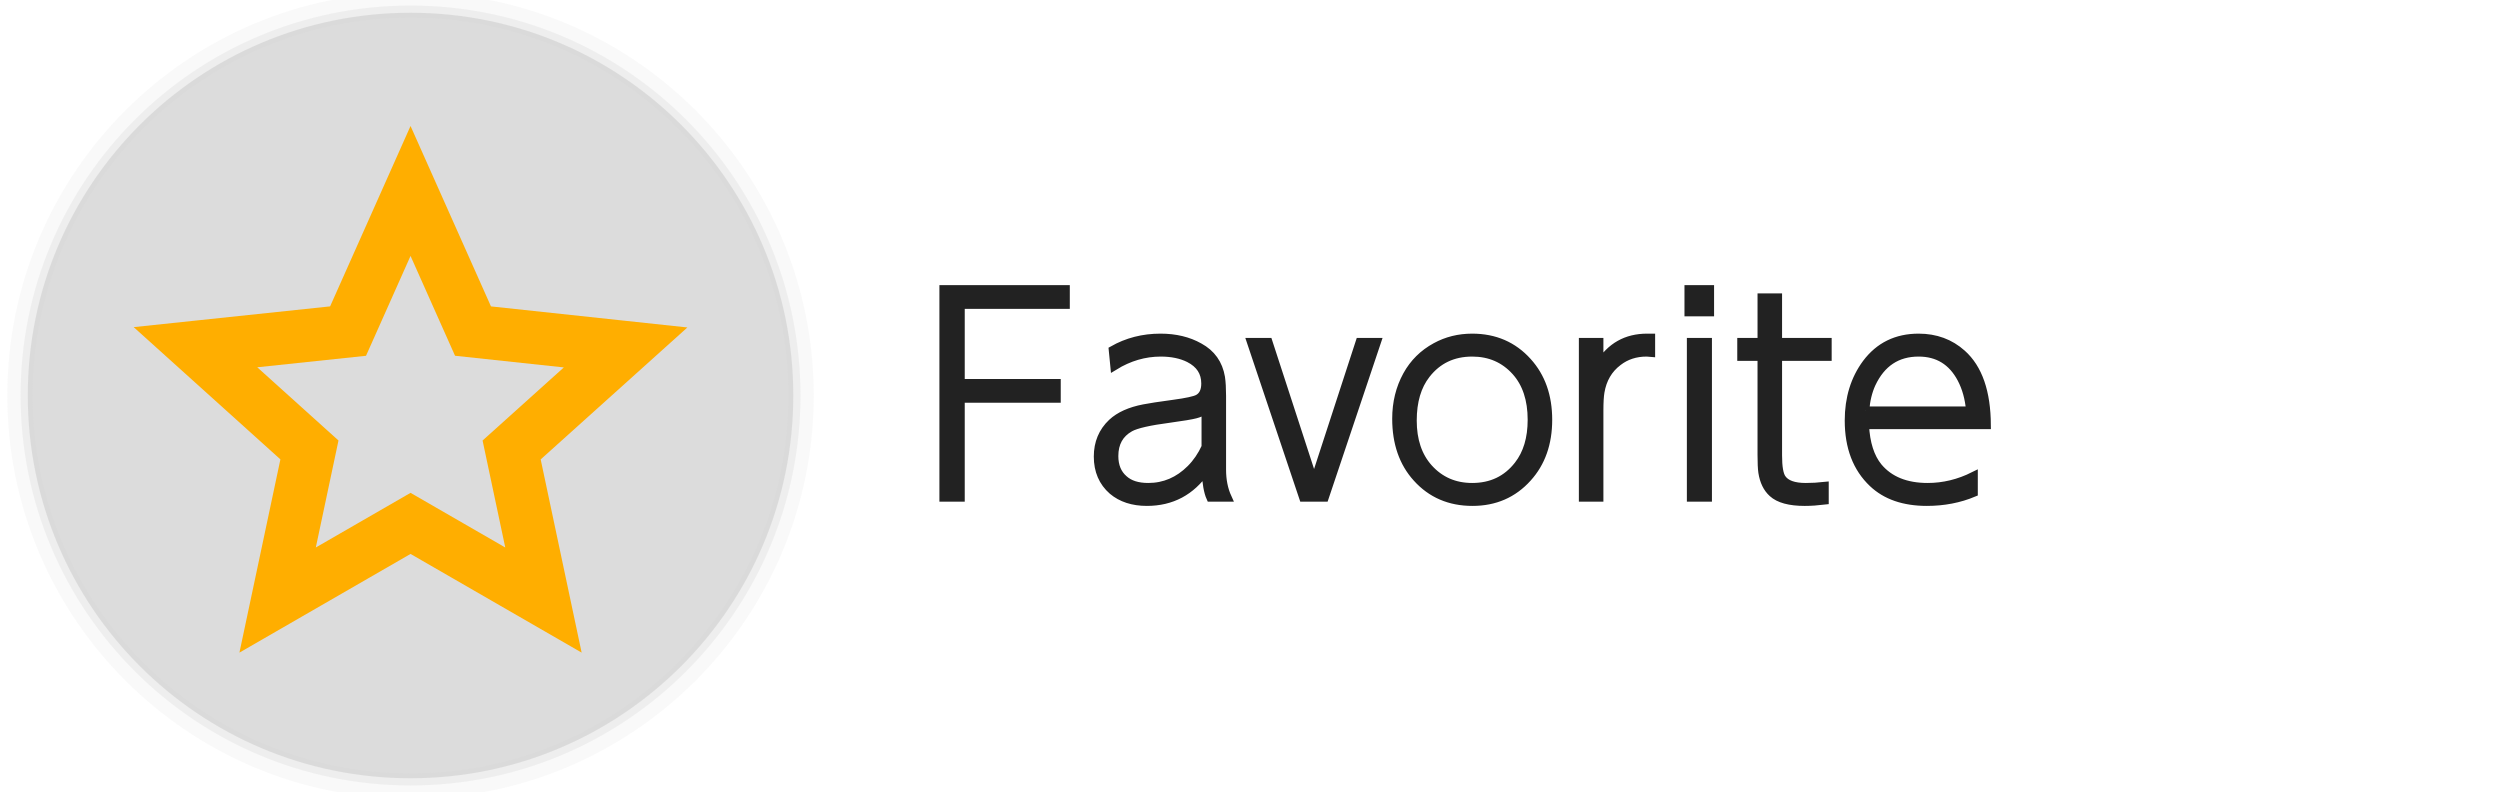
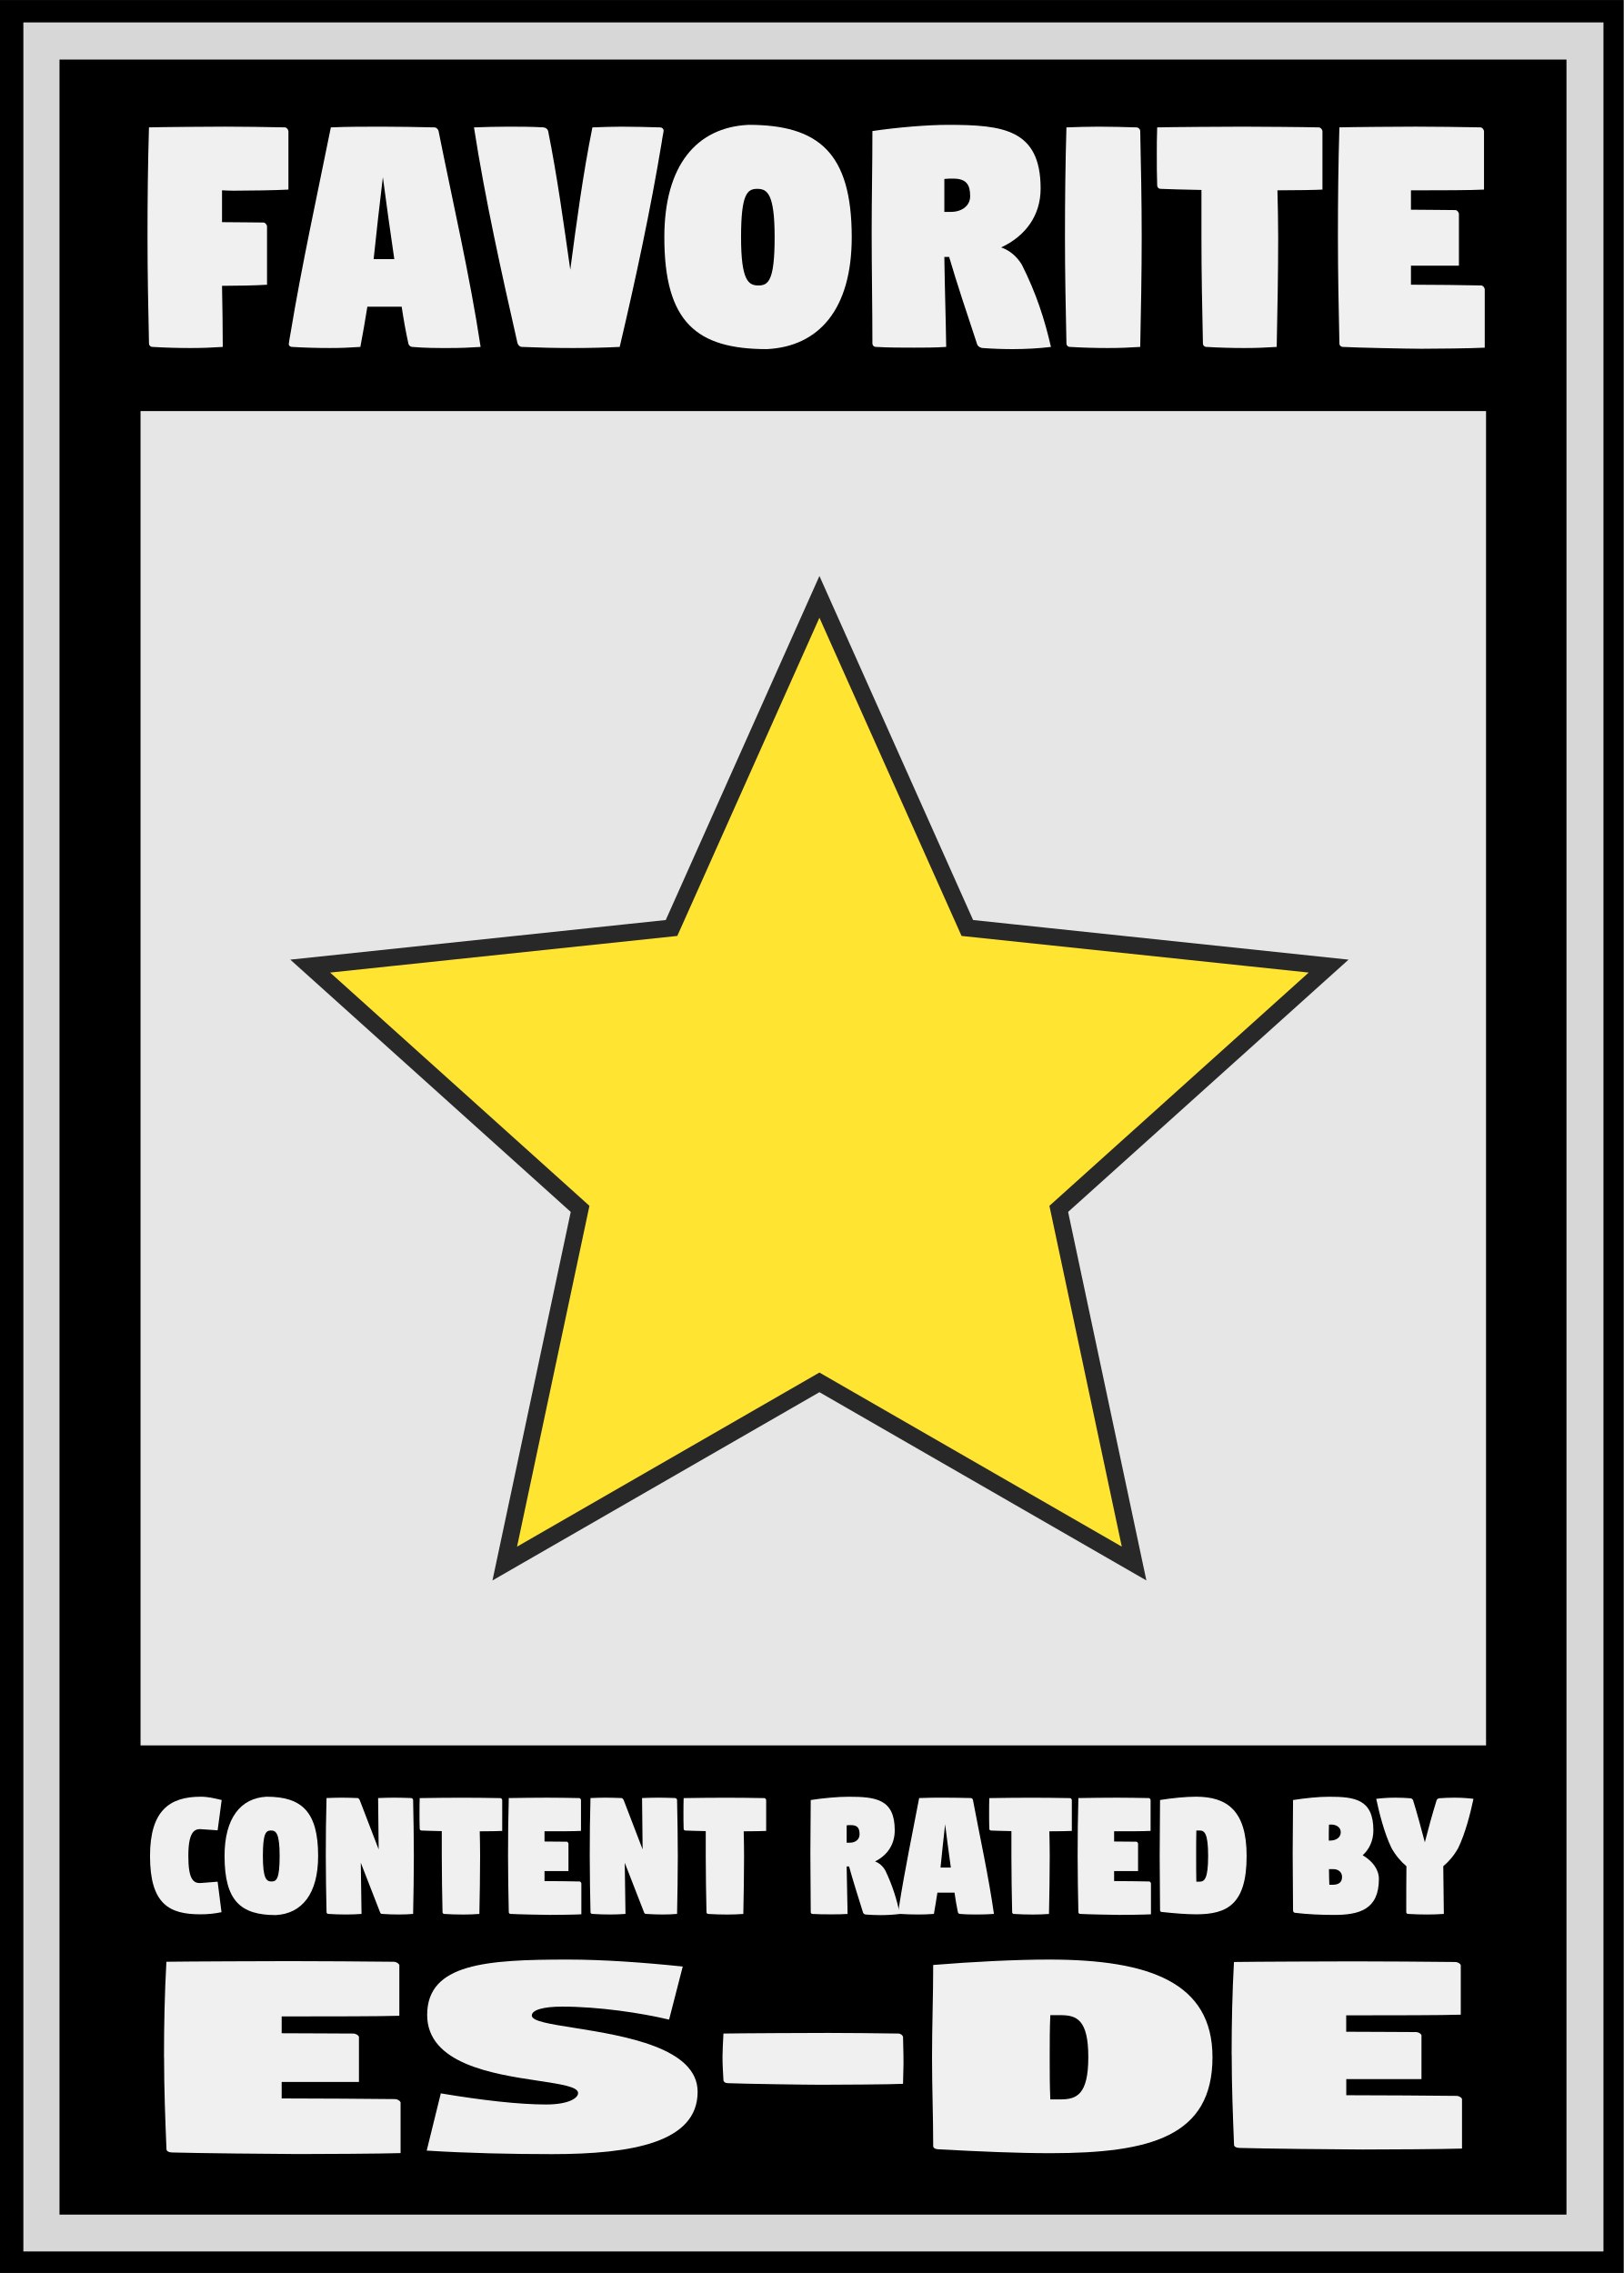
- <svg xmlns="http://www.w3.org/2000/svg" width="1024" height="324" viewBox="0 0 661.458 209.021">
-   <g fill="#a1a1a1">
-     <circle cx="108.621" cy="104.51" r="101.271" fill-opacity=".25" />
-     <circle cx="108.621" cy="104.51" r="103.172" fill-opacity=".125" />
-     <circle cx="108.621" cy="104.51" r="106.686" fill-opacity=".063" />
+ <svg xmlns="http://www.w3.org/2000/svg" width="80" height="112" version="1.1" viewBox="0 0 21.167 29.633" id="svg90">
+   <defs id="defs94" />
+   <rect style="opacity:1;fill:#000000;fill-opacity:1;stroke:none;stroke-width:0.569;stroke-linecap:round;stroke-linejoin:miter;stroke-miterlimit:0;stroke-dasharray:none;stroke-opacity:1;paint-order:stroke fill markers" id="rect5286" width="21.167" height="29.633" x="-6.884097e-12" y="-2.3812499e-05" />
+   <g id="g16" transform="matrix(0.1007938,0,0,0.1006222,-4.2392733e-4,-2.2129515e-4)" style="fill:#d7d7d7;fill-opacity:1">
+     <rect x="3.026" y="2.903" width="204.36" height="288.81" id="rect14" style="fill:#d7d7d7;fill-opacity:1;stroke-width:0.265" />
  </g>
-   <path d="M254.195 101.194h25.4v4.163h-25.4v26.176h-4.586V76.359h32.385v4.163h-27.799zm64.77 23.213q-5.715 8.255-15.522 8.255-5.574 0-9.102-2.963-3.881-3.387-3.881-9.031 0-5.433 3.739-8.961 2.963-2.752 8.467-3.81 2.117-.423 7.832-1.199 5.221-.706 6.491-1.411 1.905-1.058 1.905-3.951 0-4.445-4.304-6.632-3.104-1.552-7.479-1.552-6.421 0-12.277 3.598l-.423-4.304q5.715-3.246 12.629-3.246 5.927 0 10.301 2.469 4.798 2.611 5.715 8.043.282 1.905.282 4.868v19.544q0 4.163 1.482 7.408h-4.586q-.988-2.187-1.27-7.126zm0-6.279v-9.807q-1.27.847-2.681 1.199-1.623.423-6.773 1.129-8.114 1.058-10.513 2.399-4.163 2.328-4.163 7.479 0 3.951 2.54 6.138 2.258 2.046 6.421 2.046 6.421 0 11.218-4.798 2.399-2.399 3.951-5.786zm28.716 9.242l12.065-37.042h4.586l-13.829 41.204h-5.715l-13.829-41.204h4.657zM389.52 89.2q8.961 0 14.676 6.35 5.433 5.997 5.433 15.381 0 9.384-5.433 15.381-5.715 6.35-14.605 6.35-9.031 0-14.746-6.35-5.433-5.997-5.433-15.663 0-6.35 2.822-11.501 2.681-4.868 7.62-7.549 4.374-2.399 9.666-2.399zm0 3.951q-7.62 0-12.136 5.786-3.598 4.586-3.598 12.206 0 7.832 4.233 12.559 4.516 5.009 11.501 5.009 7.62 0 12.136-5.786 3.598-4.586 3.598-11.994 0-8.043-4.233-12.771-4.516-5.009-11.501-5.009zm33.655 38.382h-4.374V90.329h4.374v5.997q4.374-7.126 12.629-7.126.423 0 1.058 0v4.022q-.706-.071-1.199-.071-4.374 0-7.549 2.469-3.81 2.893-4.657 7.973-.282 1.693-.282 4.868zm29.281-55.174v6.138h-5.715v-6.138zm-.564 13.97v41.204h-4.516V90.329zm14.181 0V78.546h4.374v11.783h13.123v3.951h-13.123v26.106q0 4.586 1.058 6.068 1.552 2.258 6.279 2.258 2.469 0 5.009-.282v3.881q-2.893.353-5.292.353-5.997 0-8.537-2.328-2.117-1.905-2.681-5.503-.212-1.482-.212-4.586V94.28h-5.362v-3.951zm56.162 39.934q-5.715 2.399-12.418 2.399-9.102 0-14.323-4.939-6.35-5.997-6.35-16.581 0-8.89 4.657-15.169 5.08-6.773 13.829-6.773 6.773 0 11.501 4.233 6.491 5.786 6.562 18.909h-32.244q.353 7.197 3.528 11.077 4.445 5.292 13.053 5.292 6.279 0 12.206-2.963zm-28.716-21.802h27.728q-.423-4.798-2.328-8.396-3.669-6.914-11.289-6.914-8.537 0-12.418 8.255-1.411 3.104-1.693 7.056z" fill="#222" stroke="#222" stroke-width="2.117" />
-   <circle cx="108.621" cy="104.51" r="100" fill="#dcdcdc" />
-   <path fill="none" stroke="#ffae00" d="M165.527 91.792l-40.377-4.327-16.529-37.074-16.529 37.074-40.377 4.264 30.159 27.182-8.42 39.718 35.167-20.282 35.167 20.282-8.42-39.711z" opacity=".999" stroke-width="14" />
+   <g id="g20" transform="matrix(0.1007938,0,0,0.1006222,-4.2392733e-4,-2.2129515e-4)">
+     <rect x="7.701" y="7.717" width="194.9" height="279.22" id="rect18" style="stroke-width:0.265" />
+   </g>
+   <rect style="fill:#e6e6e6;fill-opacity:1;stroke-width:0.027" id="rect22" height="17.396" width="17.54" y="5.359" x="1.832" />
+   <path style="fill:#ffe431;fill-opacity:1;stroke:#282828;stroke-width:0.222;stroke-miterlimit:4;stroke-dasharray:none;stroke-opacity:1" id="path24" d="m 17.32,12.595 -4.71,-0.497 -1.928,-4.317 -1.928,4.317 -4.71,0.497 3.518,3.165 -0.982,4.624 4.102,-2.362 4.102,2.362 -0.982,-4.624 z" />
+   <g style="fill:#f0f0f0;fill-opacity:1;stroke-width:0.324" id="g74" aria-label="FAVORITE" transform="matrix(0.1011164,0,0,0.1003002,-4.2392733e-4,-2.2129515e-4)">
+     <path id="path58" d="m 19.021,30.825 c 0,4.756 0.095,9.322 0.19,13.792 0,0.285 0.19,0.476 0.476,0.476 1.569,0.095 3.234,0.143 4.851,0.143 1.569,0 2.663,-0.048 4.185,-0.143 0,-2.616 -0.048,-5.279 -0.095,-7.942 1.76,0 4.471,-0.048 5.802,-0.143 v -3.472 -4.138 c -0.048,-0.238 -0.238,-0.476 -0.476,-0.476 -1.141,0 -3.519,-0.048 -5.327,-0.048 v -4.138 c 0.713,0.048 1.284,0.048 1.617,0.048 1.569,0 5.422,-0.048 6.944,-0.143 v -3.472 -4.138 c -0.048,-0.238 -0.238,-0.476 -0.476,-0.476 -1.617,-0.048 -6.04,-0.095 -7.657,-0.095 -1.569,0 -8.37,0.048 -9.845,0.095 -0.143,4.756 -0.19,9.512 -0.19,14.268 z" style="fill:#f0f0f0;fill-opacity:1" />
+     <path id="path60" d="m 37.235,44.712 c 0,0.238 0.19,0.38 0.428,0.38 1.569,0.095 3.234,0.143 4.851,0.143 1.569,0 2.425,-0.048 3.947,-0.143 0.333,-1.712 0.618,-3.472 0.904,-5.231 h 4.423 c 0.238,1.617 0.523,3.234 0.856,4.756 0.048,0.285 0.285,0.476 0.523,0.476 1.665,0.143 3.044,0.143 4.661,0.143 1.617,0 2.663,-0.048 4.138,-0.143 -1.379,-9.226 -3.615,-18.928 -5.422,-28.06 -0.048,-0.238 -0.285,-0.476 -0.523,-0.476 -2.283,-0.048 -4.518,-0.095 -6.801,-0.095 -2.235,0 -4.423,0 -6.563,0.095 -1.76,8.798 -3.757,17.977 -5.184,26.681 -0.095,0.476 -0.238,1.379 -0.238,1.474 z M 48.174,33.678 c 0.38,-3.567 0.761,-7.134 1.189,-10.653 0.476,3.567 0.951,7.134 1.474,10.653 z" style="fill:#f0f0f0;fill-opacity:1" />
+     <path id="path62" d="m 61.11,16.557 c 1.427,9.274 3.567,18.976 5.612,28.06 0.095,0.285 0.333,0.476 0.571,0.476 2.188,0.095 4.328,0.143 6.563,0.143 2.093,0 4.043,-0.048 6.04,-0.143 2.045,-8.751 3.995,-17.93 5.422,-26.633 0.048,-0.476 0.238,-1.284 0.238,-1.474 0,-0.238 -0.19,-0.428 -0.428,-0.428 -1.617,-0.048 -3.424,-0.095 -5.041,-0.095 -1.379,0 -2.188,0.048 -3.71,0.095 -1.236,6.183 -2.045,12.365 -2.853,18.5 -0.856,-6.04 -1.665,-12.032 -2.853,-18.025 -0.048,-0.238 -0.285,-0.428 -0.571,-0.476 -1.617,-0.095 -3.044,-0.095 -4.661,-0.095 -1.569,0 -2.806,0.048 -4.328,0.095 z" style="fill:#f0f0f0;fill-opacity:1" />
+     <path id="path64" d="m 85.65,30.825 c 0,11.034 4.138,14.553 13.221,14.553 6.706,-0.333 10.939,-5.184 10.939,-14.553 0,-10.986 -4.28,-14.601 -13.316,-14.601 -6.706,0.333 -10.843,5.279 -10.843,14.601 z m 9.892,0 c 0,-5.66 0.808,-6.278 2.093,-6.278 1.284,0 2.235,0.618 2.235,6.278 0,5.66 -0.808,6.278 -2.093,6.278 -1.284,0 -2.235,-0.618 -2.235,-6.278 z" style="fill:#f0f0f0;fill-opacity:1" />
+     <path id="path66" d="m 112.38,30.206 c 0,4.756 0.095,9.94 0.095,14.41 0,0.285 0.19,0.476 0.476,0.476 1.617,0.095 3.234,0.095 4.851,0.095 1.379,0 2.758,0 4.185,-0.095 -0.048,-3.71 -0.19,-7.8 -0.238,-11.699 h 0.618 c 0.951,3.282 2.283,7.324 3.615,11.367 0.095,0.285 0.476,0.476 0.713,0.476 1.284,0.095 2.568,0.143 3.852,0.143 1.665,0 3.377,-0.095 4.946,-0.285 -0.808,-3.567 -1.902,-6.991 -3.757,-10.701 -0.666,-1.094 -1.569,-1.855 -2.663,-2.235 3.139,-1.474 5.089,-4.138 5.089,-7.657 0,-7.705 -4.851,-8.275 -11.937,-8.275 -2.663,0 -6.611,0.333 -9.75,0.808 0,4.756 -0.095,8.418 -0.095,13.174 z m 9.369,-2.663 v -4.28 c 0.333,-0.048 0.761,-0.048 1.141,-0.048 1.712,0 2.188,0.808 2.188,2.283 0,1.236 -1.046,2.045 -2.521,2.045 z" style="fill:#f0f0f0;fill-opacity:1" />
+     <path id="path68" d="m 137.3,30.825 c 0,4.756 0.095,9.322 0.19,13.792 0,0.285 0.19,0.476 0.476,0.476 1.569,0.095 3.234,0.143 4.851,0.143 1.569,0 2.663,-0.048 4.185,-0.143 0.095,-4.756 0.19,-9.512 0.19,-14.268 0,-4.756 -0.095,-9.322 -0.19,-13.792 0,-0.238 -0.238,-0.476 -0.476,-0.476 -1.617,-0.048 -3.282,-0.095 -4.899,-0.095 -1.569,0 -2.663,0.048 -4.138,0.095 C 137.348,21.313 137.3,26.069 137.3,30.825 Z" style="fill:#f0f0f0;fill-opacity:1" />
+     <path id="path70" d="m 149.14,20.171 c 0,1.284 0,2.568 0.048,3.9 0,0.285 0.19,0.476 0.476,0.476 0.808,0.048 3.091,0.095 5.231,0.143 v 6.135 c 0,4.756 0.095,9.322 0.19,13.792 0,0.285 0.19,0.476 0.476,0.476 1.569,0.095 3.234,0.143 4.851,0.143 1.569,0 2.663,-0.048 4.185,-0.143 0.095,-4.756 0.19,-9.512 0.19,-14.268 0,-2.188 -0.048,-4.138 -0.095,-6.088 2.473,0 4.994,-0.048 5.802,-0.095 v -3.519 -4.09 c -0.048,-0.238 -0.238,-0.476 -0.476,-0.476 -1.617,-0.048 -8.228,-0.095 -9.845,-0.095 -1.569,0 -9.512,0.048 -10.986,0.095 -0.048,1.284 -0.048,2.473 -0.048,3.615 z" style="fill:#f0f0f0;fill-opacity:1" />
+     <path id="path72" d="m 172.49,30.825 c 0,4.756 0.095,9.322 0.19,13.792 0,0.285 0.19,0.476 0.476,0.476 1.569,0.095 8.466,0.238 10.082,0.238 1.569,0 6.658,-0.048 8.18,-0.143 v -3.472 -4.138 c -0.048,-0.238 -0.238,-0.476 -0.476,-0.476 -1.617,-0.048 -6.801,-0.095 -8.418,-0.095 h -0.618 v -2.473 h 6.183 v -3.139 -3.615 c -0.048,-0.238 -0.238,-0.476 -0.476,-0.476 -1.236,0 -3.805,-0.048 -5.707,-0.048 v -2.521 h 1.855 c 1.569,0 6.04,0 7.562,-0.095 v -3.472 -4.138 c -0.048,-0.238 -0.238,-0.476 -0.476,-0.476 -1.617,-0.048 -6.706,-0.095 -8.323,-0.095 -1.569,0 -8.37,0.048 -9.845,0.095 -0.143,4.756 -0.19,9.512 -0.19,14.268 z" style="fill:#f0f0f0;fill-opacity:1" />
+   </g>
+   <g style="fill:#f0f0f0;fill-opacity:1;stroke-width:0.26" id="g56-4" aria-label="CONTENT RATED BY" transform="matrix(0.09632353,0,0,0.1009761,0.2795121,0.2057876)">
+     <path id="path28-8" d="m 17.401,237.59 c 0,6.233 2.618,7.53 6.807,7.53 1.022,0 1.845,-0.075 2.867,-0.274 l -0.524,-3.939 -2.294,0.175 c -1.022,0.05 -1.671,-0.524 -1.671,-3.491 0,-2.967 0.748,-3.515 1.671,-3.466 l 2.294,0.15 0.549,-3.914 c -1.022,-0.224 -1.82,-0.424 -2.842,-0.424 -4.214,0 -6.856,1.795 -6.856,7.654 z" style="fill:#f0f0f0;fill-opacity:1" />
+     <path id="path30-0" d="m 27.488,237.59 c 0,5.784 2.169,7.629 6.931,7.629 3.515,-0.175 5.734,-2.718 5.734,-7.629 0,-5.759 -2.244,-7.654 -6.981,-7.654 -3.515,0.175 -5.685,2.768 -5.685,7.654 z m 5.186,0 c 0,-2.967 0.424,-3.291 1.097,-3.291 0.673,0 1.172,0.324 1.172,3.291 0,2.967 -0.424,3.291 -1.097,3.291 -0.673,0 -1.172,-0.324 -1.172,-3.291 z" style="fill:#f0f0f0;fill-opacity:1" />
+     <path id="path32-8" d="m 41.19,237.59 c 0,2.493 0.05,4.887 0.1,7.23 0,0.15 0.1,0.249 0.249,0.249 0.798,0.05 1.571,0.075 2.418,0.075 0.823,0 1.272,-0.025 2.069,-0.075 l -0.1,-6.607 2.593,6.358 c 0.05,0.15 0.125,0.249 0.274,0.249 0.798,0.05 1.521,0.075 2.269,0.075 0.823,0 1.247,-0.025 1.945,-0.075 0.05,-2.493 0.1,-4.987 0.1,-7.48 0,-2.493 -0.05,-4.887 -0.1,-7.231 0,-0.125 -0.125,-0.224 -0.249,-0.249 -0.748,-0.025 -1.471,-0.05 -2.319,-0.05 -0.823,0 -1.396,0.025 -2.169,0.05 l 0.075,6.632 -2.568,-6.383 c -0.075,-0.125 -0.15,-0.224 -0.274,-0.249 -0.798,-0.025 -1.446,-0.05 -2.169,-0.05 -0.823,0 -1.272,0.025 -2.045,0.05 -0.075,2.493 -0.1,4.987 -0.1,7.48 z" style="fill:#f0f0f0;fill-opacity:1" />
+     <path id="path34-1" d="m 53.871,232.01 c 0,0.673 0,1.346 0.025,2.045 0,0.15 0.1,0.249 0.249,0.249 0.424,0.025 1.621,0.05 2.743,0.075 v 3.216 c 0,2.493 0.05,4.887 0.1,7.23 0,0.15 0.1,0.249 0.249,0.249 0.823,0.05 1.695,0.075 2.543,0.075 0.823,0 1.396,-0.025 2.194,-0.075 0.05,-2.493 0.1,-4.987 0.1,-7.48 0,-1.147 -0.025,-2.169 -0.05,-3.191 1.296,0 2.618,-0.025 3.042,-0.05 v -1.845 -2.144 c -0.025,-0.125 -0.125,-0.249 -0.249,-0.249 -0.848,-0.025 -4.313,-0.05 -5.161,-0.05 -0.823,0 -4.987,0.025 -5.759,0.05 -0.025,0.673 -0.025,1.296 -0.025,1.895 z" style="fill:#f0f0f0;fill-opacity:1" />
+     <path id="path36-0" d="m 65.853,237.59 c 0,2.493 0.05,4.887 0.1,7.23 0,0.15 0.1,0.249 0.249,0.249 0.823,0.05 4.438,0.125 5.286,0.125 0.823,0 3.491,-0.025 4.288,-0.075 v -1.82 -2.169 c -0.025,-0.125 -0.125,-0.249 -0.249,-0.249 -0.848,-0.025 -3.565,-0.05 -4.413,-0.05 h -0.324 v -1.296 h 3.241 v -1.646 -1.895 c -0.025,-0.125 -0.125,-0.249 -0.249,-0.249 -0.648,0 -1.995,-0.025 -2.992,-0.025 v -1.321 h 0.972 c 0.823,0 3.166,0 3.964,-0.05 v -1.82 -2.169 c -0.025,-0.125 -0.125,-0.249 -0.249,-0.249 -0.848,-0.025 -3.515,-0.05 -4.363,-0.05 -0.823,0 -4.388,0.025 -5.161,0.05 -0.075,2.493 -0.1,4.987 -0.1,7.48 z" style="fill:#f0f0f0;fill-opacity:1" />
+     <path id="path38-2" d="m 76.912,237.59 c 0,2.493 0.05,4.887 0.1,7.23 0,0.15 0.1,0.249 0.249,0.249 0.798,0.05 1.571,0.075 2.418,0.075 0.823,0 1.272,-0.025 2.069,-0.075 l -0.1,-6.607 2.593,6.358 c 0.05,0.15 0.125,0.249 0.274,0.249 0.798,0.05 1.521,0.075 2.269,0.075 0.823,0 1.247,-0.025 1.945,-0.075 0.05,-2.493 0.1,-4.987 0.1,-7.48 0,-2.493 -0.05,-4.887 -0.1,-7.231 0,-0.125 -0.125,-0.224 -0.249,-0.249 -0.748,-0.025 -1.471,-0.05 -2.319,-0.05 -0.823,0 -1.396,0.025 -2.169,0.05 l 0.075,6.632 -2.568,-6.383 c -0.075,-0.125 -0.15,-0.224 -0.274,-0.249 -0.798,-0.025 -1.446,-0.05 -2.169,-0.05 -0.823,0 -1.272,0.025 -2.045,0.05 -0.075,2.493 -0.1,4.987 -0.1,7.48 z" style="fill:#f0f0f0;fill-opacity:1" />
+     <path id="path40-2" d="m 89.593,232.01 c 0,0.673 0,1.346 0.025,2.045 0,0.15 0.1,0.249 0.249,0.249 0.424,0.025 1.621,0.05 2.743,0.075 v 3.216 c 0,2.493 0.05,4.887 0.1,7.23 0,0.15 0.1,0.249 0.249,0.249 0.823,0.05 1.695,0.075 2.543,0.075 0.823,0 1.396,-0.025 2.194,-0.075 0.05,-2.493 0.1,-4.987 0.1,-7.48 0,-1.147 -0.025,-2.169 -0.05,-3.191 1.296,0 2.618,-0.025 3.042,-0.05 v -1.845 -2.144 c -0.025,-0.125 -0.125,-0.249 -0.249,-0.249 -0.848,-0.025 -4.313,-0.05 -5.161,-0.05 -0.823,0 -4.987,0.025 -5.759,0.05 -0.025,0.673 -0.025,1.296 -0.025,1.895 z" style="fill:#f0f0f0;fill-opacity:1" />
+     <path id="path42-9" d="m 106.77,237.27 c 0,2.493 0.05,5.211 0.05,7.555 0,0.15 0.1,0.249 0.249,0.249 0.848,0.05 1.695,0.05 2.543,0.05 0.723,0 1.446,0 2.194,-0.05 -0.025,-1.945 -0.1,-4.089 -0.125,-6.133 h 0.324 c 0.499,1.72 1.197,3.84 1.895,5.959 0.05,0.15 0.249,0.249 0.374,0.249 0.673,0.05 1.346,0.075 2.019,0.075 0.873,0 1.77,-0.05 2.593,-0.15 -0.424,-1.87 -0.997,-3.665 -1.97,-5.61 -0.349,-0.573 -0.823,-0.972 -1.396,-1.172 1.646,-0.773 2.668,-2.169 2.668,-4.014 0,-4.039 -2.543,-4.338 -6.258,-4.338 -1.396,0 -3.466,0.175 -5.111,0.424 0,2.493 -0.05,4.413 -0.05,6.906 z m 4.912,-1.396 v -2.244 c 0.175,-0.025 0.399,-0.025 0.598,-0.025 0.898,0 1.147,0.424 1.147,1.197 0,0.648 -0.549,1.072 -1.321,1.072 z" style="fill:#f0f0f0;fill-opacity:1" />
+     <path id="path44-75" d="m 118.65,244.87 c 0,0.125 0.1,0.199 0.224,0.199 0.823,0.05 1.695,0.075 2.543,0.075 0.823,0 1.272,-0.025 2.069,-0.075 0.175,-0.898 0.324,-1.82 0.474,-2.743 h 2.319 c 0.125,0.848 0.274,1.695 0.449,2.493 0.025,0.15 0.15,0.249 0.274,0.249 0.873,0.075 1.596,0.075 2.443,0.075 0.848,0 1.396,-0.025 2.169,-0.075 -0.723,-4.837 -1.895,-9.923 -2.842,-14.71 -0.025,-0.125 -0.15,-0.249 -0.274,-0.249 -1.197,-0.025 -2.369,-0.05 -3.565,-0.05 -1.172,0 -2.319,0 -3.441,0.05 -0.923,4.612 -1.97,9.425 -2.718,13.987 -0.05,0.249 -0.125,0.723 -0.125,0.773 z m 5.734,-5.784 c 0.199,-1.87 0.399,-3.74 0.623,-5.585 0.249,1.87 0.499,3.74 0.773,5.585 z" style="fill:#f0f0f0;fill-opacity:1" />
+     <path id="path46-6" d="m 130.96,232.01 c 0,0.673 0,1.346 0.025,2.045 0,0.15 0.1,0.249 0.249,0.249 0.424,0.025 1.621,0.05 2.743,0.075 v 3.216 c 0,2.493 0.05,4.887 0.1,7.23 0,0.15 0.1,0.249 0.249,0.249 0.823,0.05 1.695,0.075 2.543,0.075 0.823,0 1.396,-0.025 2.194,-0.075 0.05,-2.493 0.1,-4.987 0.1,-7.48 0,-1.147 -0.025,-2.169 -0.05,-3.191 1.296,0 2.618,-0.025 3.042,-0.05 v -1.845 -2.144 c -0.025,-0.125 -0.125,-0.249 -0.249,-0.249 -0.848,-0.025 -4.313,-0.05 -5.161,-0.05 -0.823,0 -4.987,0.025 -5.759,0.05 -0.025,0.673 -0.025,1.296 -0.025,1.895 z" style="fill:#f0f0f0;fill-opacity:1" />
+     <path id="path48-4" d="m 142.94,237.59 c 0,2.493 0.05,4.887 0.1,7.23 0,0.15 0.1,0.249 0.249,0.249 0.823,0.05 4.438,0.125 5.286,0.125 0.823,0 3.491,-0.025 4.288,-0.075 v -1.82 -2.169 c -0.025,-0.125 -0.125,-0.249 -0.249,-0.249 -0.848,-0.025 -3.565,-0.05 -4.413,-0.05 h -0.324 v -1.296 h 3.241 v -1.646 -1.895 c -0.025,-0.125 -0.125,-0.249 -0.249,-0.249 -0.648,0 -1.995,-0.025 -2.992,-0.025 v -1.321 h 0.972 c 0.823,0 3.166,0 3.964,-0.05 v -1.82 -2.169 c -0.025,-0.125 -0.125,-0.249 -0.249,-0.249 -0.848,-0.025 -3.515,-0.05 -4.363,-0.05 -0.823,0 -4.388,0.025 -5.161,0.05 -0.075,2.493 -0.1,4.987 -0.1,7.48 z" style="fill:#f0f0f0;fill-opacity:1" />
+     <path id="path50-6" d="m 158.98,237.59 c 0,-1.197 0,-2.244 0.025,-3.291 h 0.424 c 0.673,0 1.172,0.324 1.172,3.291 0,2.967 -0.499,3.316 -1.172,3.316 H 159.005 C 158.98,239.859 158.98,238.812 158.98,237.59 Z m -4.937,0 c 0,2.493 0.05,4.638 0.05,6.981 0,0.15 0.1,0.249 0.249,0.249 1.72,0.175 3.291,0.299 4.662,0.299 4.189,0 6.807,-1.296 6.807,-7.53 0,-5.859 -2.643,-7.654 -6.856,-7.654 -1.396,0 -3.216,0.175 -4.862,0.424 0,2.493 -0.05,4.737 -0.05,7.231 z" style="fill:#f0f0f0;fill-opacity:1" />
+     <path id="path52-3" d="m 176.93,235.6 c 0,-0.773 0,-1.421 0.025,-2.045 0.05,-0.025 0.199,-0.025 0.299,-0.025 0.648,0 1.296,0.324 1.296,0.997 0,0.698 -0.673,1.072 -1.446,1.072 z m 0.025,3.69 h 0.623 c 0.673,0 1.147,0.424 1.147,0.997 0,0.648 -0.374,1.022 -1.321,1.022 h -0.399 c -0.025,-0.673 -0.05,-1.346 -0.05,-2.02 z m -4.912,-2.019 c 0,2.493 0.05,5.011 0.05,7.355 0,0.15 0.1,0.274 0.249,0.299 1.72,0.199 3.615,0.274 5.311,0.274 3.366,0 6.059,-0.673 6.059,-4.638 0,-1.197 -0.823,-2.294 -2.194,-3.067 0.898,-0.773 1.446,-1.895 1.446,-3.216 0,-4.039 -2.543,-4.338 -6.009,-4.338 -1.396,0 -3.216,0.175 -4.862,0.424 0,2.493 -0.05,4.413 -0.05,6.906 z" style="fill:#f0f0f0;fill-opacity:1" />
+     <path id="path54-7" d="m 183.35,230.21 c 0.424,1.895 1.097,4.438 2.069,6.358 0.573,0.972 1.272,1.745 2.019,2.344 -0.025,2.019 -0.025,3.989 -0.025,5.909 0,0.15 0.1,0.249 0.249,0.249 0.823,0.05 1.745,0.075 2.593,0.075 0.823,0 1.446,-0.025 2.244,-0.075 -0.025,-2.045 -0.05,-4.089 -0.075,-6.158 0.748,-0.598 1.446,-1.371 2.019,-2.344 0.972,-1.92 1.646,-4.463 2.069,-6.358 -0.823,-0.1 -1.72,-0.15 -2.593,-0.15 -0.673,0 -1.346,0.025 -2.019,0.075 -0.125,0 -0.324,0.1 -0.374,0.249 -0.549,1.671 -1.147,3.74 -1.596,5.435 -0.474,-1.695 -1.047,-3.765 -1.596,-5.435 -0.05,-0.15 -0.249,-0.249 -0.374,-0.249 -0.673,-0.05 -1.346,-0.075 -2.019,-0.075 -0.898,0 -1.77,0.05 -2.593,0.15 z" style="fill:#f0f0f0;fill-opacity:1" />
+   </g>
+   <g id="g5256" transform="matrix(1.0105,0,0,1.020746,-0.1114792,-272.2097)" style="fill:#f0f0f0;fill-opacity:1">
+     <path d="m 2.227,292.951 c 0,0.406 0.015,0.796 0.031,1.177 0,0.024 0.031,0.041 0.077,0.041 0.253,0.008 1.364,0.02 1.625,0.02 0.253,0 1.073,-0.004 1.318,-0.012 v -0.296 -0.353 c -0.008,-0.02 -0.038,-0.041 -0.077,-0.041 -0.261,-0.004 -1.096,-0.008 -1.357,-0.008 h -0.1 v -0.211 h 0.997 v -0.268 -0.309 c -0.008,-0.02 -0.038,-0.041 -0.077,-0.041 -0.199,0 -0.613,-0.004 -0.92,-0.004 v -0.215 h 0.299 c 0.253,0 0.974,0 1.219,-0.008 v -0.296 -0.353 c -0.008,-0.02 -0.038,-0.041 -0.077,-0.041 -0.261,-0.004 -1.081,-0.008 -1.341,-0.008 -0.253,0 -1.349,0.004 -1.587,0.008 -0.023,0.406 -0.031,0.812 -0.031,1.218 z" id="path78-4" style="fill:#f0f0f0;fill-opacity:1;stroke-width:0.037" />
+     <path d="m 5.615,294.145 c 0.529,0.033 1.096,0.045 1.617,0.045 1.035,0 1.878,-0.15 1.878,-0.796 0,-0.564 -0.951,-0.715 -1.587,-0.816 -0.314,-0.049 -0.552,-0.085 -0.552,-0.158 0,-0.073 0.153,-0.114 0.391,-0.114 0.475,0 1.02,0.081 1.38,0.166 l 0.176,-0.678 c -0.514,-0.053 -1.035,-0.089 -1.48,-0.089 -1.05,0 -1.817,0.049 -1.817,0.707 0,0.625 0.851,0.755 1.426,0.84 0.299,0.045 0.521,0.077 0.521,0.158 0,0.065 -0.123,0.146 -0.414,0.146 -0.345,0 -0.82,-0.053 -1.357,-0.142 z" id="path80-9" style="fill:#f0f0f0;fill-opacity:1;stroke-width:0.037" />
+     <path d="m 9.431,292.947 c 0,0.101 0.006,0.195 0.012,0.296 0,0.024 0.025,0.041 0.061,0.041 0.202,0.008 0.993,0.02 1.202,0.02 0.202,0 0.92,-0.004 1.054,-0.012 0,-0.085 0.006,-0.175 0.006,-0.256 0,-0.203 -0.006,-0.248 -0.006,-0.345 -0.006,-0.02 -0.031,-0.041 -0.061,-0.041 -0.208,-0.004 -0.693,-0.008 -0.901,-0.008 -0.202,0 -1.165,0.004 -1.355,0.008 -0.006,0.134 -0.012,0.219 -0.012,0.296 z" id="path82-1" style="fill:#f0f0f0;fill-opacity:1;stroke-width:0.033" />
+     <path d="m 13.652,292.951 c 0,-0.195 0,-0.365 0.008,-0.536 h 0.13 c 0.207,0 0.36,0.053 0.36,0.536 0,0.483 -0.153,0.54 -0.36,0.54 h -0.13 c -0.008,-0.171 -0.008,-0.341 -0.008,-0.54 z m -1.518,0 c 0,0.406 0.015,0.755 0.015,1.137 0,0.024 0.031,0.041 0.077,0.041 0.529,0.028 1.012,0.049 1.433,0.049 1.288,0 2.093,-0.211 2.093,-1.226 0,-0.954 -0.813,-1.247 -2.108,-1.247 -0.429,0 -0.989,0.028 -1.495,0.069 0,0.406 -0.015,0.771 -0.015,1.177 z" id="path84-7" style="fill:#f0f0f0;fill-opacity:1;stroke-width:0.037" />
+     <path d="m 16,292.925 c 0,0.395 0.015,0.775 0.03,1.146 0,0.024 0.03,0.04 0.075,0.04 0.246,0.008 1.328,0.02 1.582,0.02 0.246,0 1.045,-0.004 1.284,-0.012 v -0.289 -0.344 c -0.007,-0.02 -0.037,-0.04 -0.075,-0.04 -0.254,-0.004 -1.067,-0.008 -1.321,-0.008 h -0.097 v -0.206 h 0.97 v -0.261 -0.3 c -0.007,-0.02 -0.037,-0.04 -0.075,-0.04 -0.194,0 -0.597,-0.004 -0.896,-0.004 v -0.21 h 0.291 c 0.246,0 0.948,0 1.187,-0.008 v -0.289 -0.344 c -0.007,-0.02 -0.037,-0.04 -0.075,-0.04 -0.254,-0.004 -1.052,-0.008 -1.306,-0.008 -0.246,0 -1.313,0.004 -1.545,0.008 -0.022,0.395 -0.03,0.791 -0.03,1.186 z" id="path86-0" style="fill:#f0f0f0;fill-opacity:1;stroke-width:0.036" />
+   </g>
</svg>
